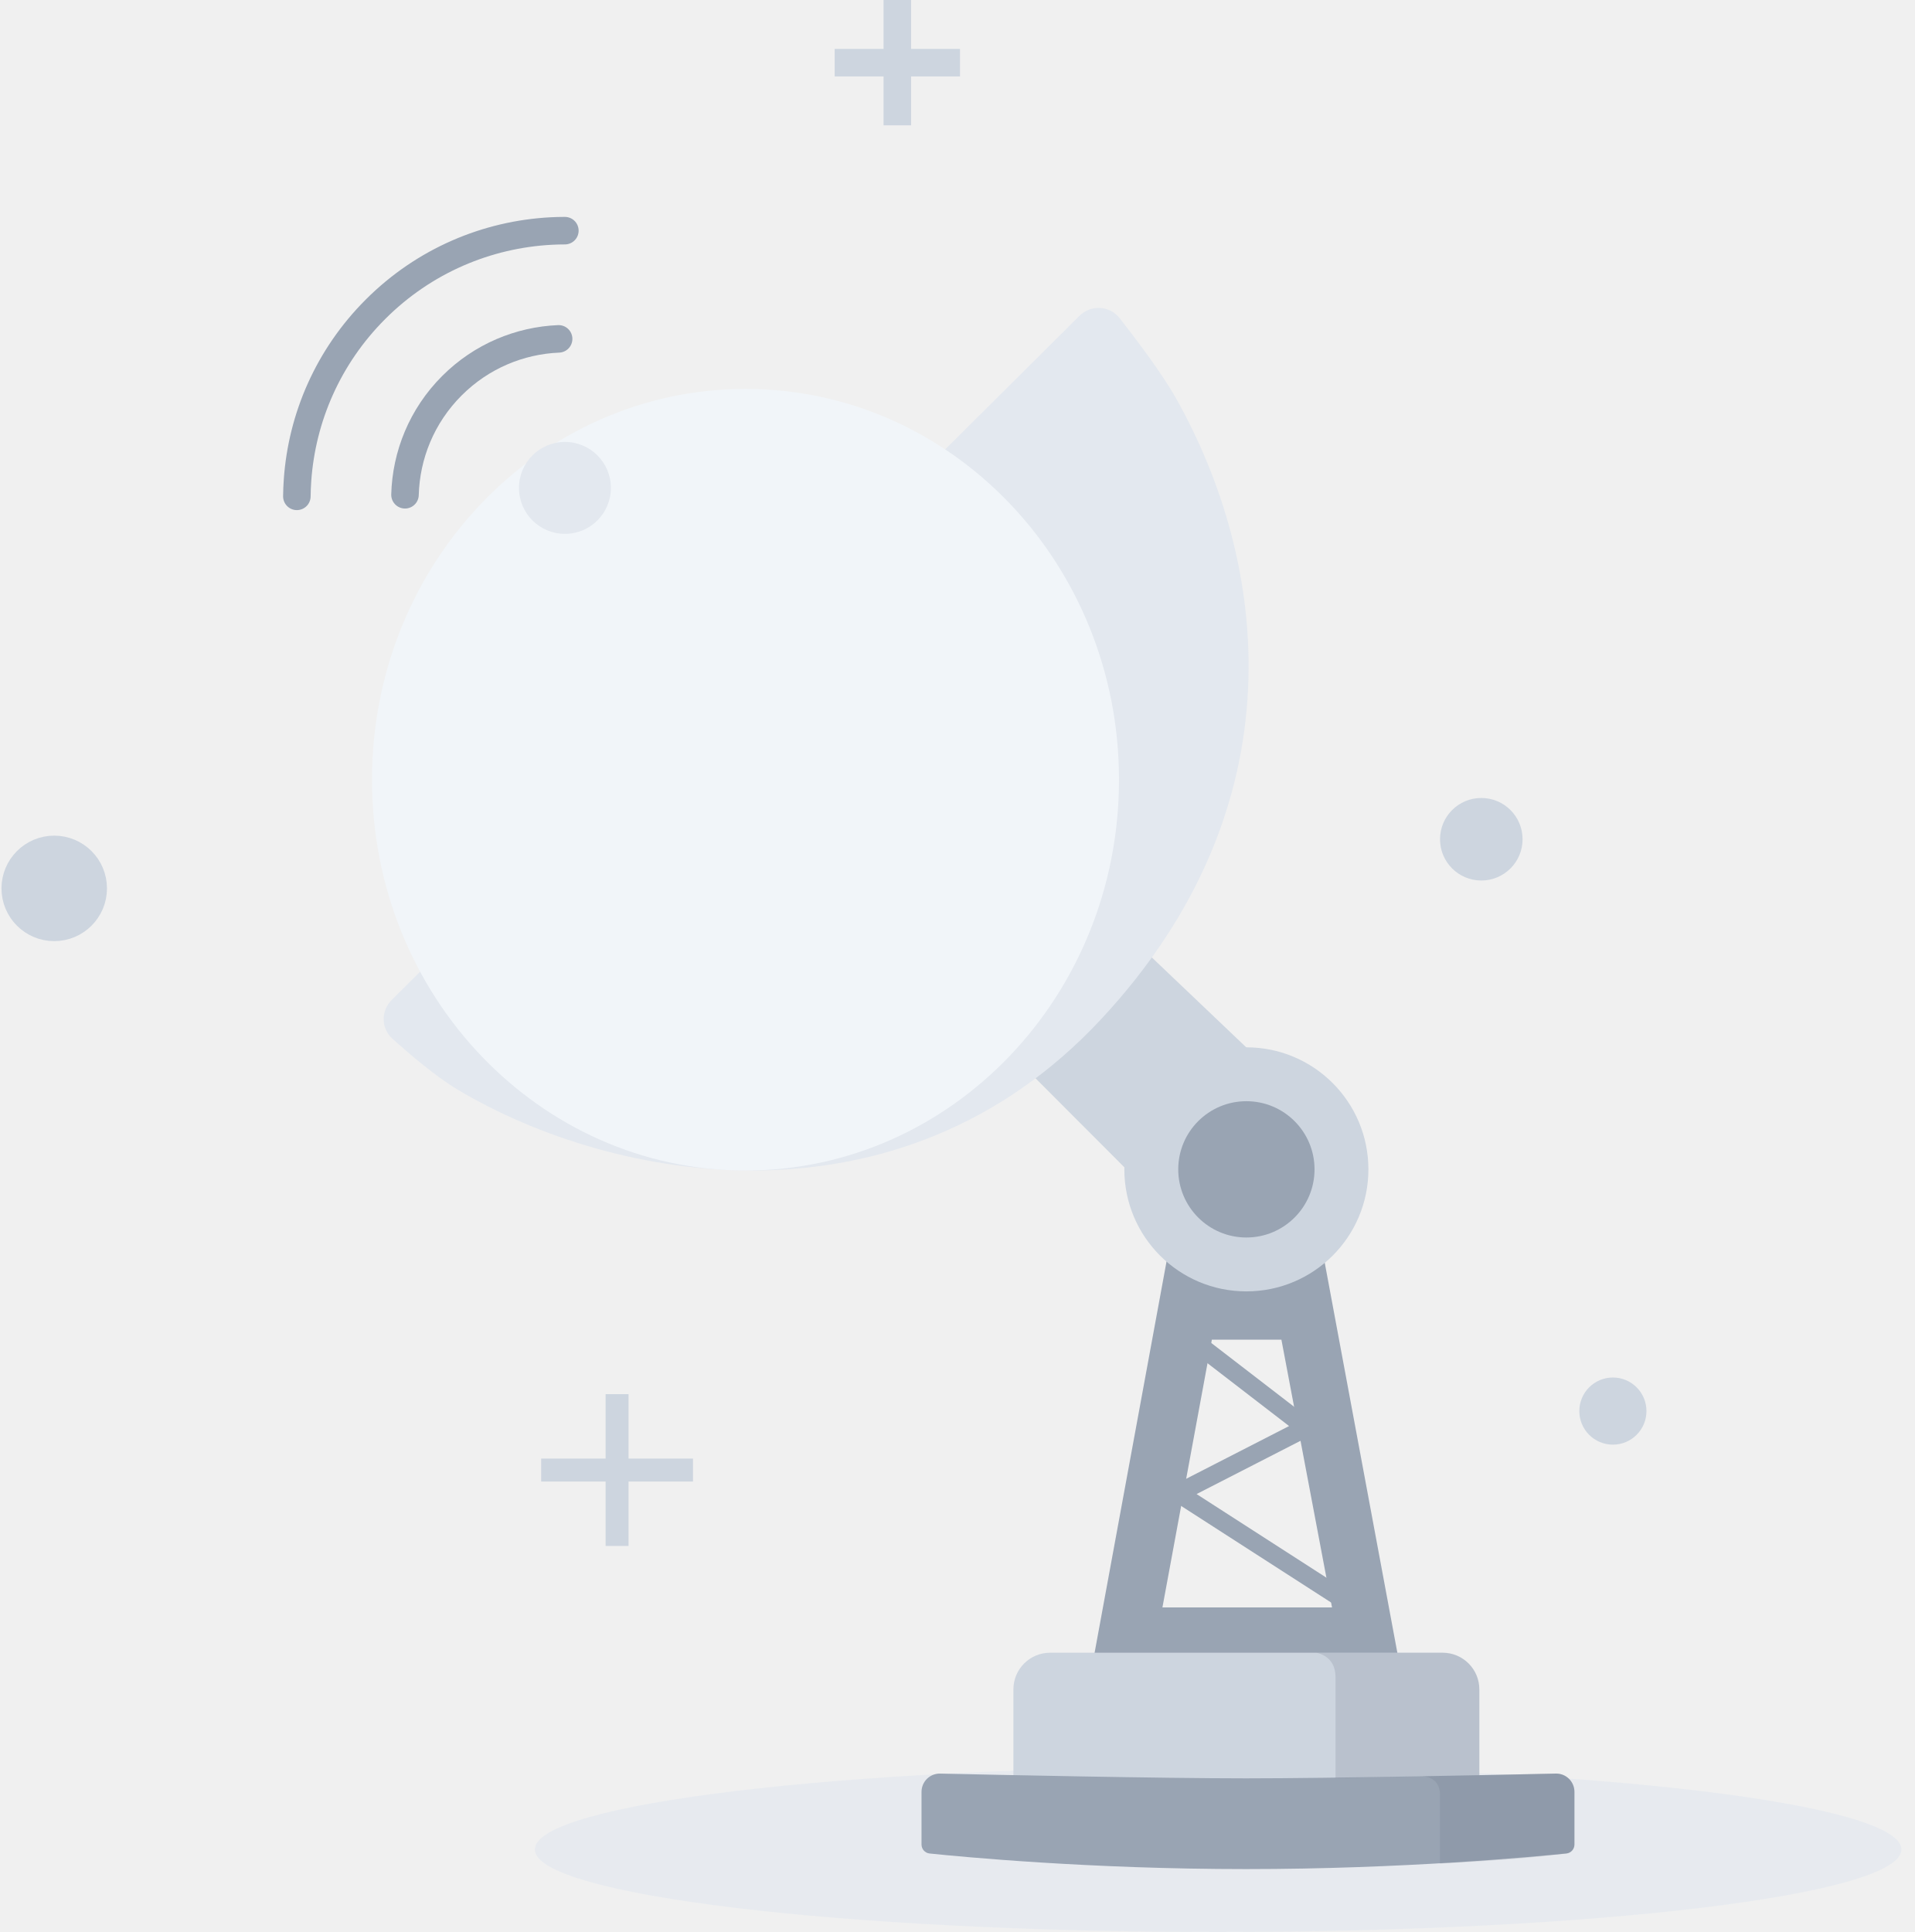
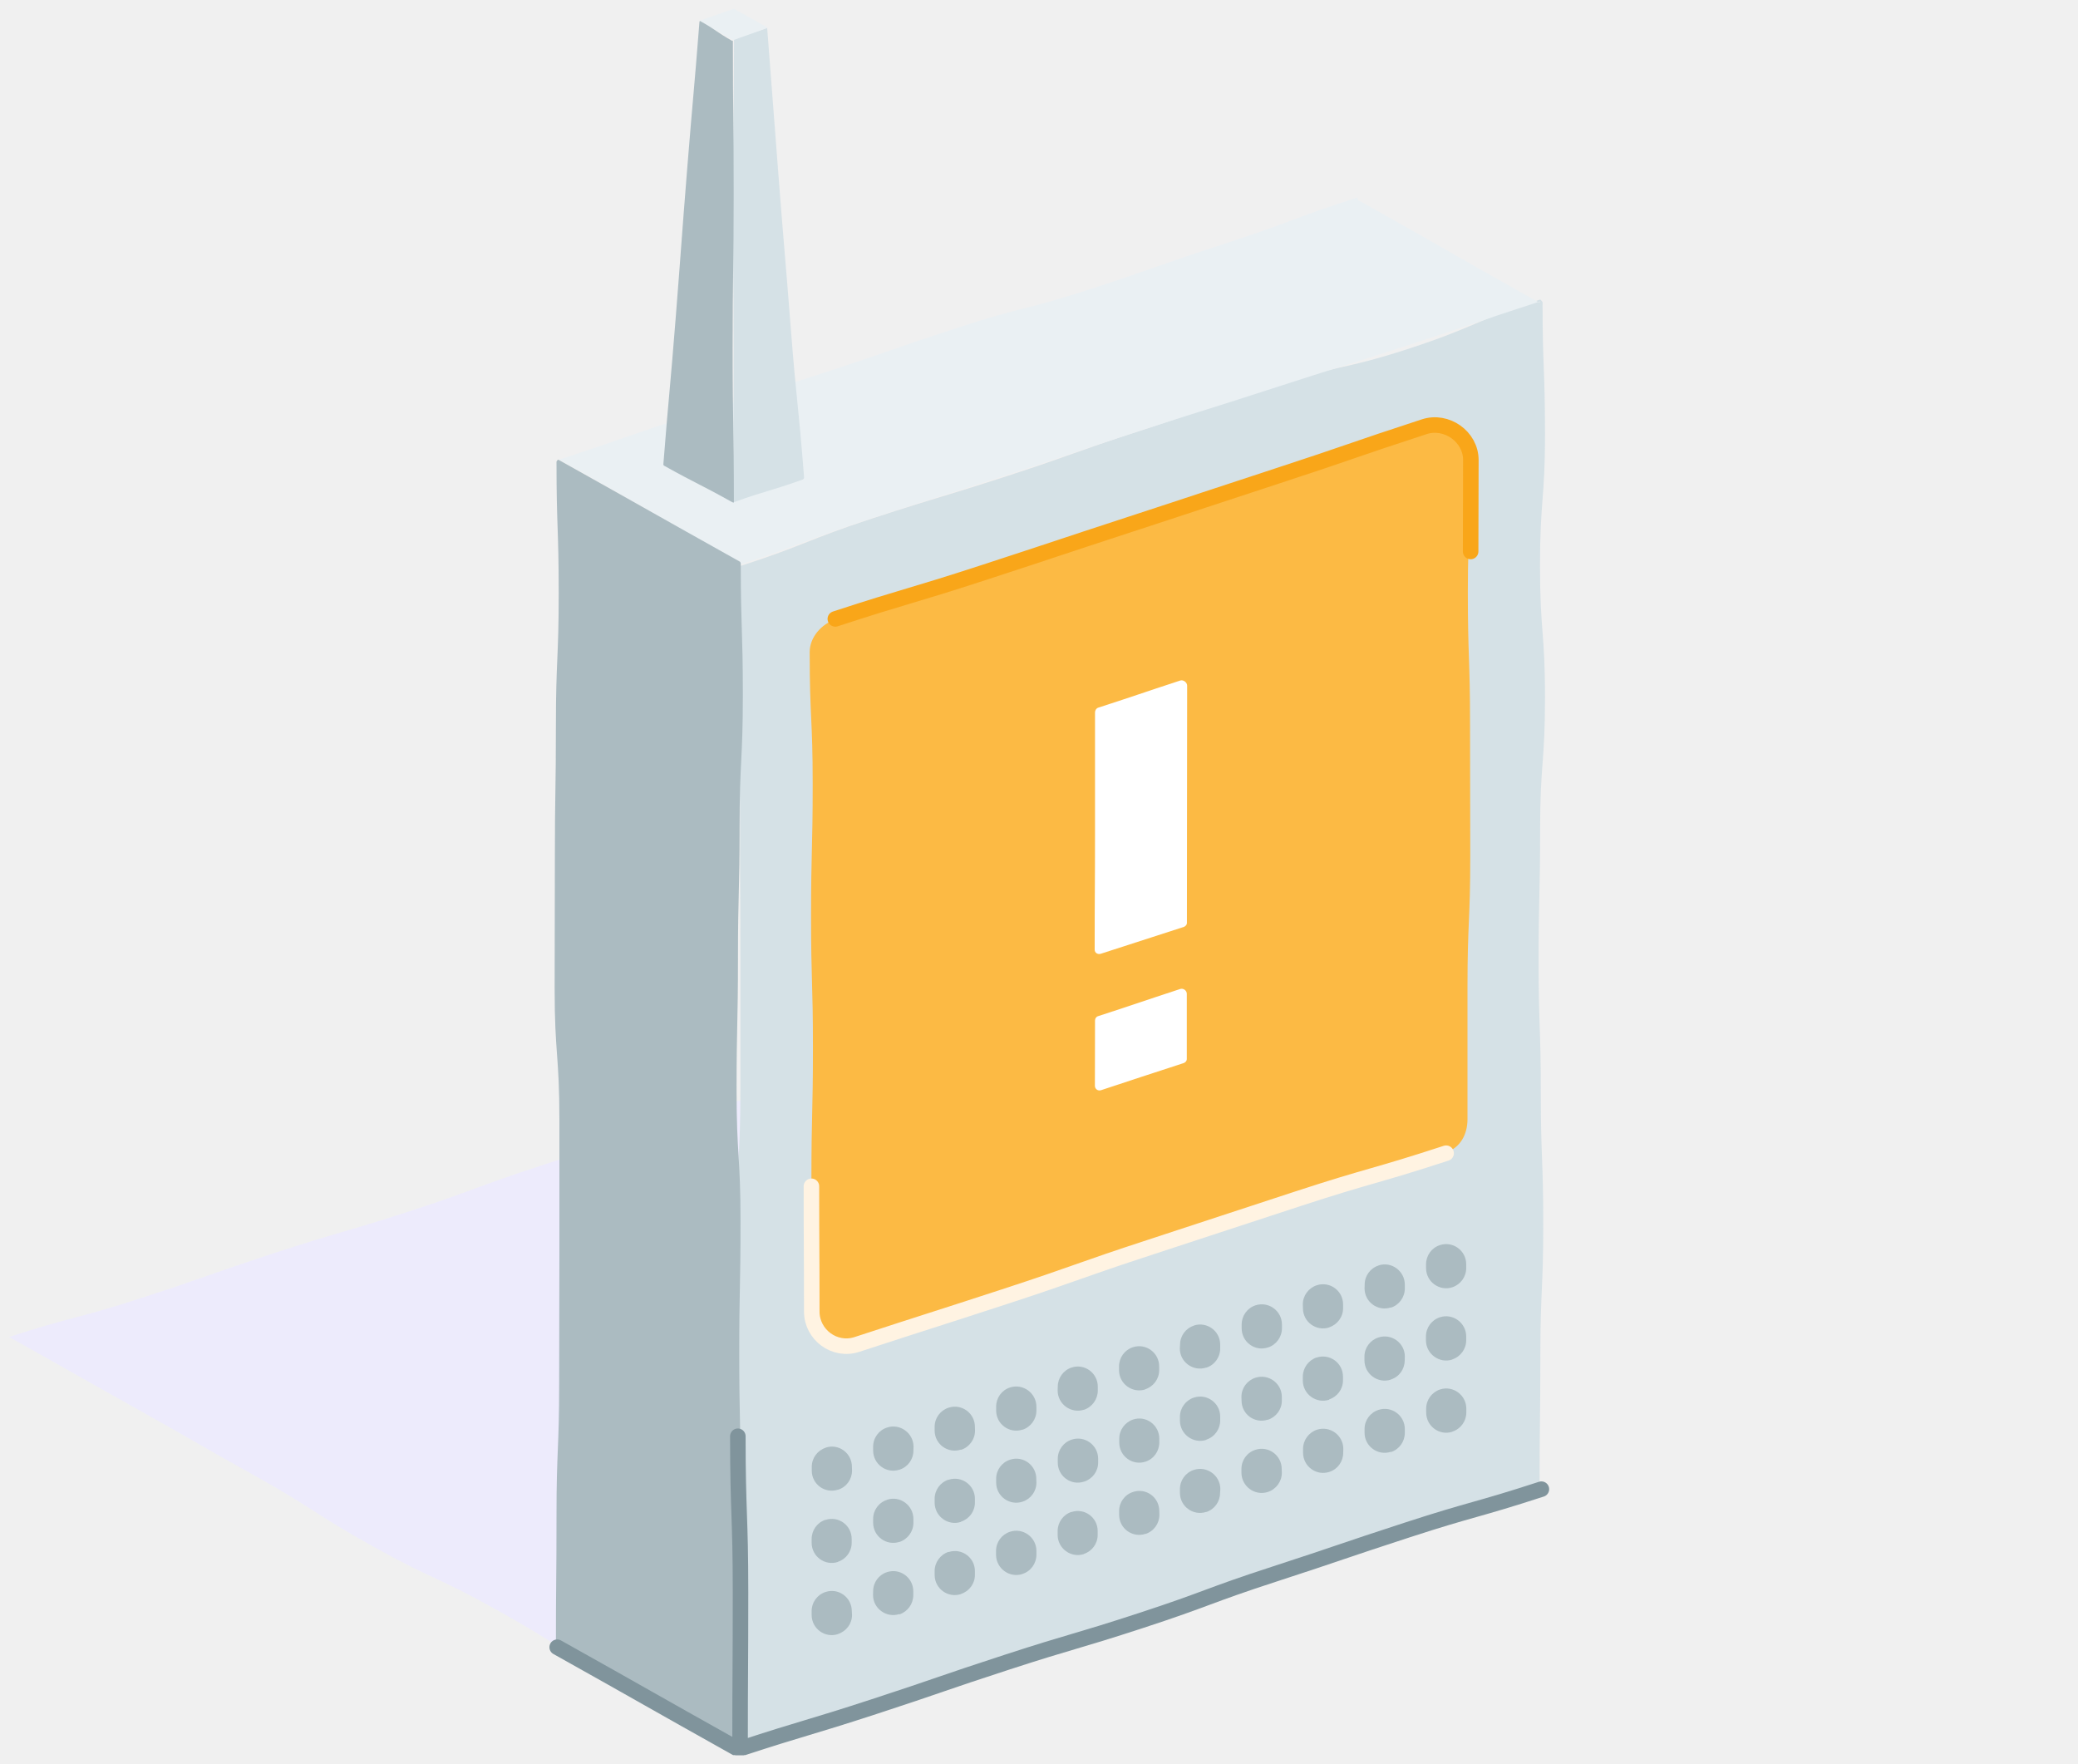
- <svg xmlns="http://www.w3.org/2000/svg" width="109" height="110" viewBox="0 0 109 110" fill="none">
-   <ellipse opacity="0.68" cx="69.356" cy="105.3" rx="38.905" ry="4.7" fill="#E3E8EF" />
-   <path fill-rule="evenodd" clip-rule="evenodd" d="M57.718 60.15L66.947 69.397L74.038 62.566L63.199 52.245L57.718 60.15Z" fill="#CDD5DF" />
-   <path fill-rule="evenodd" clip-rule="evenodd" d="M66.713 70.218L62.118 95.209H79.766L74.96 69.397L66.713 70.218ZM68.998 76.275H72.958L75.84 91.519H66.184L68.998 76.275Z" fill="#99A4B3" />
-   <circle cx="70.963" cy="66.578" r="6.948" fill="#CDD5DF" />
-   <circle cx="70.964" cy="66.578" r="3.88" fill="#99A4B3" />
-   <path fill-rule="evenodd" clip-rule="evenodd" d="M57.699 96.188C57.699 95.034 58.634 94.099 59.788 94.099H82.138C83.292 94.099 84.227 95.034 84.227 96.188V102.4H57.699V96.188Z" fill="#CDD5DF" />
-   <path d="M68.155 77.158L68.793 76.331L75.338 81.371L68.128 85.066L76.528 90.475L75.963 91.353L66.039 84.963L73.395 81.193L68.155 77.158Z" fill="#99A4B3" />
-   <path fill-rule="evenodd" clip-rule="evenodd" d="M63.746 18.113C63.177 17.387 62.109 17.335 61.456 17.985L22.302 56.934C21.685 57.549 21.689 58.547 22.335 59.132C23.334 60.036 24.811 61.293 26.057 62.039C34.881 67.318 51.187 70.357 62.673 58.05C74.102 45.803 72.178 31.949 66.956 22.675C66.171 21.281 64.737 19.376 63.746 18.113Z" fill="#E3E8EF" />
-   <ellipse cx="42.446" cy="44.394" rx="21.265" ry="22.25" fill="#F1F5F9" />
-   <path fill-rule="evenodd" clip-rule="evenodd" d="M52.467 102.026C52.467 101.439 52.943 100.968 53.529 100.981C56.683 101.051 66.071 101.252 70.941 101.252C75.822 101.252 85.392 101.051 88.58 100.98C89.166 100.967 89.642 101.439 89.642 102.025V105.013C89.642 105.279 89.448 105.502 89.183 105.529C87.297 105.72 79.829 106.418 70.941 106.418C62.069 106.418 54.78 105.723 52.925 105.53C52.661 105.502 52.467 105.28 52.467 105.014L52.467 102.026Z" fill="#99A4B3" />
-   <path opacity="0.2" fill-rule="evenodd" clip-rule="evenodd" d="M74.925 94.099C74.925 94.099 76.037 94.23 76.037 95.472C76.037 96.713 76.037 100.426 76.037 101.236C79.258 101.169 80.913 101.138 80.913 101.138C80.913 101.138 81.985 101.073 81.985 102.186C81.985 103.298 81.985 106.106 81.985 106.106C81.985 106.106 84.505 105.969 86.167 105.836C87.318 105.744 88.54 105.609 89.183 105.534C89.445 105.504 89.641 105.282 89.641 105.018V102.024C89.641 101.438 89.16 100.967 88.574 100.98L84.227 101.073V96.188C84.227 95.034 83.292 94.099 82.138 94.099H74.925Z" fill="#6A7585" />
-   <circle cx="32.165" cy="27.779" r="2.617" fill="#E3E8EF" />
-   <path d="M31.806 19.294C29.598 19.386 27.416 20.275 25.73 21.961C24.01 23.681 23.12 25.916 23.059 28.17" stroke="#99A4B3" stroke-width="1.567" stroke-linecap="round" />
-   <path d="M32.161 13.133C31.898 13.133 31.636 13.14 31.373 13.154C27.737 13.347 24.156 14.832 21.378 17.61C18.674 20.314 17.194 23.781 16.941 27.319C16.918 27.632 16.906 27.946 16.902 28.26" stroke="#99A4B3" stroke-width="1.567" stroke-linecap="round" />
-   <circle cx="3.088" cy="50.581" r="2.35" fill="#CDD5DF" stroke="#CDD5DF" stroke-width="1.306" />
-   <circle cx="91.831" cy="80.341" r="1.487" fill="#CDD5DF" stroke="#CDD5DF" stroke-width="0.849" />
-   <path fill-rule="evenodd" clip-rule="evenodd" d="M51.09 0V7.136V0Z" fill="#CDD5DF" />
-   <path d="M51.09 0V7.136" stroke="#CDD5DF" stroke-width="1.567" />
-   <path fill-rule="evenodd" clip-rule="evenodd" d="M47.523 3.568H54.658H47.523Z" fill="#CDD5DF" />
-   <path d="M47.523 3.568H54.658" stroke="#CDD5DF" stroke-width="1.567" />
-   <path fill-rule="evenodd" clip-rule="evenodd" d="M35.134 79.377V88.02V79.377Z" fill="#CDD5DF" />
-   <path d="M35.134 79.377V88.02" stroke="#CDD5DF" stroke-width="1.306" />
-   <path fill-rule="evenodd" clip-rule="evenodd" d="M30.812 83.699H39.456H30.812Z" fill="#CDD5DF" />
-   <path d="M30.812 83.699H39.456" stroke="#CDD5DF" stroke-width="1.306" />
-   <circle cx="84.339" cy="47.783" r="2.35" fill="#CDD5DF" />
+ <svg xmlns="http://www.w3.org/2000/svg" width="119" height="101" viewBox="0 0 119 101" fill="none">
+   <g clip-path="url(#clip0_4032_107537)">
+     <path d="M88.144 85.05C84.33 86.293 84.437 86.638 80.622 87.881C76.808 89.124 76.715 88.844 72.894 90.087C69.073 91.33 69.14 91.536 65.319 92.785C61.498 94.034 61.518 94.094 57.704 95.337C53.89 96.579 53.856 96.493 50.036 97.742C46.215 98.991 46.255 99.104 42.434 100.354C42.427 100.354 42.274 100.32 42.268 100.32C38.779 98.367 38.852 98.227 35.364 96.28C31.875 94.333 31.968 94.154 28.479 92.2C24.991 90.247 24.845 90.493 21.356 88.546C17.867 86.599 17.98 86.386 14.485 84.439C10.99 82.492 11.01 82.445 7.515 80.492C4.019 78.538 4.033 78.518 0.537 76.565C0.511 76.551 0.378 76.598 0.411 76.591C4.225 75.349 4.298 75.561 8.113 74.319C11.927 73.076 11.907 72.996 15.721 71.747C19.535 70.498 19.575 70.617 23.396 69.375C27.217 68.132 27.17 67.986 30.985 66.743C34.799 65.501 34.739 65.295 38.56 64.052C42.381 62.81 42.507 63.188 46.328 61.939C46.334 61.939 46.328 61.66 46.341 61.667C49.83 63.62 49.843 63.6 53.331 65.554C56.82 67.507 56.853 67.454 60.349 69.408C63.844 71.362 63.804 71.428 67.299 73.375C70.794 75.322 70.755 75.395 74.243 77.349C77.732 79.302 77.765 79.249 81.26 81.203C84.755 83.156 84.742 83.183 88.237 85.137C88.264 85.15 88.171 85.057 88.144 85.07V85.05Z" fill="#EDEBFC" />
+     <path d="M88.264 85.256C84.443 86.499 84.39 86.326 80.569 87.569C76.748 88.811 76.835 89.07 73.014 90.313C69.193 91.556 69.166 91.483 65.346 92.725C61.525 93.968 61.491 93.862 57.671 95.111C53.85 96.36 53.89 96.473 50.062 97.722C46.235 98.972 46.161 98.732 42.341 99.981C42.321 99.988 42.493 100.154 42.493 100.134C42.493 96.367 42.447 96.367 42.447 92.592C42.447 88.818 42.281 88.825 42.281 85.05C42.281 81.276 42.181 81.283 42.181 77.508C42.181 73.734 42.208 73.741 42.208 69.973C42.208 66.205 42.4 66.205 42.4 62.431C42.4 58.657 42.4 58.657 42.4 54.889C42.4 51.121 42.38 51.121 42.38 47.347C42.38 43.572 42.248 43.572 42.248 39.805C42.248 36.037 42.38 36.03 42.38 32.263C42.38 32.249 42.427 32.402 42.44 32.396C46.261 31.153 46.181 30.92 50.002 29.671C53.823 28.422 53.85 28.502 57.671 27.259C61.491 26.017 61.458 25.91 65.279 24.668C69.1 23.425 69.073 23.338 72.894 22.096C76.715 20.853 76.835 21.219 80.662 19.97C84.49 18.72 84.377 18.395 88.204 17.152C88.224 17.145 88.337 17.292 88.337 17.312C88.337 21.079 88.477 21.079 88.477 24.854C88.477 28.628 88.191 28.621 88.191 32.396C88.191 36.17 88.477 36.163 88.477 39.938C88.477 43.712 88.198 43.705 88.198 47.473C88.198 51.241 88.111 51.241 88.111 55.015C88.111 58.789 88.237 58.789 88.237 62.557C88.237 66.325 88.377 66.325 88.377 70.099C88.377 73.874 88.211 73.874 88.211 77.641C88.211 81.409 88.164 81.415 88.164 85.183C88.164 85.197 88.29 85.256 88.277 85.256H88.264Z" fill="#D5E1E6" />
+     <path d="M88.191 17.259C84.377 18.501 84.39 18.548 80.569 19.79C76.748 21.033 76.735 20.986 72.914 22.229C69.093 23.472 69.08 23.432 65.259 24.674C61.438 25.917 61.452 25.963 57.637 27.206C53.823 28.449 53.803 28.409 49.982 29.651C46.161 30.894 46.221 31.073 42.4 32.323C42.394 32.323 42.374 32.19 42.367 32.183C37.164 29.279 37.204 29.213 32.001 26.309C31.974 26.296 31.915 26.349 31.941 26.342C35.755 25.1 35.736 25.026 39.55 23.784C43.364 22.541 43.384 22.581 47.198 21.339C51.012 20.096 50.992 20.023 54.813 18.774C58.634 17.524 58.714 17.777 62.528 16.528C66.342 15.278 66.322 15.192 70.143 13.949C73.964 12.707 73.911 12.547 77.732 11.305C77.738 11.305 77.765 11.457 77.772 11.457C82.975 14.361 82.941 14.421 88.138 17.325C88.164 17.338 88.204 17.245 88.177 17.252L88.191 17.259Z" fill="#EAF0F3" />
+     <path d="M42.308 100.154C37.105 97.244 37.065 97.303 31.862 94.393C31.849 94.393 31.835 94.307 31.835 94.3C31.835 90.532 31.869 90.532 31.869 86.765C31.869 82.997 32.021 82.997 32.021 79.222C32.021 75.448 32.035 75.455 32.035 71.68C32.035 67.906 32.035 67.913 32.035 64.145C32.035 60.377 31.762 60.377 31.762 56.603C31.762 52.829 31.776 52.835 31.776 49.061C31.776 45.287 31.835 45.293 31.835 41.519C31.835 37.745 31.995 37.745 31.995 33.977C31.995 30.209 31.869 30.203 31.869 26.435C31.869 26.408 31.955 26.309 31.975 26.322C37.178 29.233 37.171 29.252 42.374 32.163C42.388 32.163 42.421 32.243 42.421 32.256C42.421 36.024 42.54 36.024 42.54 39.791C42.54 43.559 42.354 43.559 42.354 47.333C42.354 51.108 42.261 51.101 42.261 54.875C42.261 58.65 42.181 58.643 42.181 62.411C42.181 66.178 42.407 66.178 42.407 69.953C42.407 73.727 42.334 73.721 42.334 77.495C42.334 81.269 42.414 81.263 42.414 85.037C42.414 88.811 42.461 88.811 42.461 92.579C42.461 96.347 42.188 96.353 42.188 100.121C42.188 100.148 42.328 100.167 42.308 100.154Z" fill="#ABBBC1" />
+     <path d="M42.301 100.168C37.098 97.257 37.111 97.231 31.908 94.32" stroke="#80949C" stroke-width="0.889" stroke-linecap="round" stroke-linejoin="round" />
+     <path d="M45.989 27.452C44.015 28.156 43.982 28.056 42.009 28.761C41.989 28.767 41.995 28.794 41.995 28.767C41.995 24.362 42.015 24.362 42.015 19.956C42.015 15.551 41.969 15.544 41.969 11.138C41.969 6.733 42.035 6.726 42.035 2.321C42.035 2.307 41.989 2.247 42.002 2.241C42.965 1.895 42.979 1.942 43.942 1.596C43.962 1.59 43.929 1.616 43.936 1.636C44.157 4.493 44.376 7.351 44.593 10.208C44.926 14.501 44.952 14.494 45.285 18.787C45.617 23.079 45.717 23.066 46.049 27.359C46.049 27.372 46.002 27.452 45.989 27.452Z" fill="#D5E1E6" />
+     <path d="M43.915 1.609C43.282 1.835 42.646 2.063 42.008 2.294C42.008 2.294 41.988 2.294 41.982 2.294C41.353 1.944 40.726 1.594 40.101 1.244C40.101 1.244 40.081 1.177 40.101 1.171C41.051 0.832 41.058 0.845 42.015 0.506C42.022 0.506 42.028 0.506 42.041 0.506C42.67 0.856 43.297 1.208 43.922 1.563C43.922 1.563 43.942 1.609 43.922 1.616L43.915 1.609Z" fill="#EAF0F3" />
+     <path d="M41.942 28.761C40.002 27.677 39.962 27.744 38.022 26.661C38.008 26.661 37.988 26.601 37.988 26.588C38.321 22.368 38.367 22.368 38.699 18.148C39.032 13.929 39.012 13.922 39.35 9.703C39.689 5.483 39.723 5.483 40.055 1.257C40.055 1.23 40.075 1.191 40.095 1.204C41.045 1.735 40.998 1.815 41.942 2.347C41.955 2.347 41.969 2.307 41.969 2.314C41.969 6.719 42.015 6.719 42.015 11.125C42.015 15.53 41.955 15.53 41.955 19.943C41.955 24.355 42.028 24.348 42.028 28.761C42.028 28.787 41.969 28.774 41.949 28.761H41.942Z" fill="#ABBBC1" />
+     <path d="M82.795 65.98C79.987 66.897 77.176 67.811 74.363 68.724C70.15 70.1 70.137 70.06 65.924 71.435C61.711 72.811 61.737 72.917 57.525 74.286C53.312 75.655 53.312 75.681 49.099 77.057C47.823 77.475 46.501 76.439 46.501 75.097C46.501 71.322 46.467 71.322 46.467 67.548C46.467 63.773 46.554 63.773 46.554 59.999C46.554 56.225 46.447 56.225 46.447 52.45C46.447 48.676 46.54 48.676 46.54 44.895C46.54 41.121 46.368 41.121 46.368 37.34C46.368 36.489 47.039 35.732 47.849 35.466C52.062 34.09 52.076 34.117 56.289 32.742C60.502 31.366 60.468 31.266 64.688 29.891C68.907 28.515 68.921 28.575 73.14 27.2C77.36 25.824 77.347 25.784 81.559 24.409C82.835 23.99 84.251 25 84.251 26.343C84.251 30.117 84.058 30.117 84.058 33.891C84.058 37.666 84.184 37.666 84.184 41.44C84.184 45.214 84.197 45.214 84.197 48.989C84.197 52.763 84.038 52.763 84.038 56.544C84.038 59.06 84.038 61.578 84.038 64.099C84.038 64.95 83.626 65.721 82.809 65.986L82.795 65.98Z" fill="#FCBA44" />
+     <path d="M67.751 60.883C66.183 61.392 64.617 61.906 63.053 62.425C62.874 62.484 62.701 62.358 62.701 62.172C62.701 60.305 62.708 60.305 62.708 58.438C62.708 58.318 62.774 58.218 62.887 58.185C65.24 57.421 65.233 57.401 67.585 56.63C67.765 56.571 67.964 56.717 67.964 56.903C67.964 58.148 67.964 59.392 67.964 60.637C67.964 60.757 67.871 60.85 67.758 60.883H67.751Z" fill="white" />
+     <path d="M67.751 53.089C65.399 53.853 65.399 53.846 63.047 54.61C62.867 54.67 62.688 54.564 62.688 54.378C62.688 50.982 62.708 50.982 62.708 47.587C62.708 44.191 62.708 44.191 62.708 40.795C62.708 40.676 62.774 40.563 62.887 40.523C65.24 39.759 65.233 39.739 67.585 38.968C67.765 38.908 67.984 39.074 67.984 39.26C67.984 42.656 67.977 42.656 67.977 46.051C67.977 49.447 67.971 49.447 67.971 52.843C67.971 52.962 67.878 53.049 67.765 53.089H67.751Z" fill="white" />
+     <path d="M47.989 85.303V85.297C47.244 85.543 46.487 84.991 46.487 84.207C46.487 84.094 46.487 84.094 46.487 83.988C46.487 83.489 46.812 83.051 47.284 82.898V82.891C48.028 82.645 48.786 83.204 48.786 83.988C48.786 84.1 48.793 84.1 48.793 84.207C48.793 84.705 48.474 85.15 47.995 85.303H47.989Z" fill="#ABBBC1" />
+     <path d="M51.511 84.153C50.767 84.399 50.002 83.841 50.002 83.057C50.002 82.944 50.002 82.944 50.002 82.838C50.002 82.339 50.321 81.894 50.8 81.741C51.544 81.495 52.315 82.06 52.315 82.844C52.315 82.957 52.308 82.957 52.308 83.064C52.308 83.562 51.989 84.001 51.517 84.153H51.511Z" fill="#ABBBC1" />
+     <path d="M55.032 83.004C54.288 83.25 53.524 82.698 53.524 81.914C53.524 81.801 53.524 81.801 53.524 81.695C53.524 81.196 53.849 80.758 54.321 80.605C55.066 80.359 55.83 80.917 55.83 81.701C55.83 81.814 55.836 81.814 55.836 81.921C55.836 82.419 55.511 82.864 55.039 83.017L55.032 83.004Z" fill="#ABBBC1" />
+     <path d="M58.554 81.861C57.81 82.107 57.046 81.549 57.046 80.764C57.046 80.651 57.046 80.651 57.046 80.545C57.046 80.047 57.358 79.602 57.837 79.449C58.581 79.203 59.352 79.768 59.352 80.552C59.352 80.665 59.352 80.665 59.352 80.771C59.352 81.269 59.026 81.715 58.554 81.868V81.861Z" fill="#ABBBC1" />
+     <path d="M62.083 80.718C61.339 80.964 60.568 80.406 60.568 79.621C60.568 79.508 60.575 79.508 60.575 79.402C60.575 78.904 60.894 78.459 61.365 78.306C62.109 78.06 62.867 78.618 62.867 79.402C62.867 79.515 62.867 79.515 62.867 79.621C62.867 80.12 62.548 80.565 62.076 80.725L62.083 80.718Z" fill="#ABBBC1" />
+     <path d="M65.598 79.555C64.854 79.801 64.083 79.243 64.083 78.459C64.083 78.346 64.083 78.346 64.083 78.24C64.083 77.741 64.402 77.296 64.874 77.143C65.618 76.897 66.382 77.455 66.382 78.24C66.382 78.353 66.382 78.353 66.382 78.459C66.382 78.957 66.057 79.396 65.585 79.549L65.598 79.555Z" fill="#ABBBC1" />
+     <path d="M47.989 89.436C47.245 89.682 46.48 89.124 46.48 88.34C46.48 88.227 46.48 88.227 46.48 88.121C46.48 87.622 46.799 87.177 47.271 87.024V87.031C48.016 86.785 48.773 87.337 48.773 88.121C48.773 88.234 48.773 88.234 48.773 88.34C48.773 88.838 48.454 89.277 47.982 89.43L47.989 89.436Z" fill="#ABBBC1" />
+     <path d="M51.511 88.287C50.767 88.533 50.002 87.974 50.002 87.19C50.002 87.077 50.002 87.077 50.002 86.971C50.002 86.473 50.321 86.034 50.8 85.881V85.875C51.544 85.629 52.308 86.194 52.308 86.978C52.308 87.091 52.308 87.091 52.308 87.197C52.308 87.695 51.983 88.134 51.511 88.293V88.287Z" fill="#ABBBC1" />
+     <path d="M55.032 87.137V87.144C54.288 87.39 53.524 86.825 53.524 86.041C53.524 85.928 53.524 85.928 53.524 85.822C53.524 85.323 53.843 84.878 54.321 84.725V84.732C55.066 84.486 55.83 85.038 55.83 85.822C55.83 85.935 55.83 85.935 55.83 86.041C55.83 86.539 55.504 86.978 55.032 87.131V87.137Z" fill="#ABBBC1" />
+     <path d="M58.554 85.988C57.81 86.233 57.046 85.675 57.046 84.891C57.046 84.778 57.046 84.778 57.046 84.672C57.046 84.174 57.371 83.735 57.843 83.582C58.587 83.336 59.345 83.894 59.345 84.678C59.345 84.791 59.352 84.791 59.352 84.898C59.352 85.396 59.026 85.835 58.554 85.988Z" fill="#ABBBC1" />
+     <path d="M62.077 84.838C61.332 85.084 60.575 84.526 60.575 83.748C60.575 83.635 60.575 83.635 60.575 83.529C60.575 83.031 60.9 82.585 61.372 82.433C62.116 82.187 62.887 82.745 62.887 83.529C62.887 83.604 62.887 83.677 62.887 83.748C62.887 84.247 62.562 84.685 62.083 84.838H62.077Z" fill="#ABBBC1" />
+     <path d="M65.598 83.695C64.854 83.941 64.096 83.383 64.096 82.599C64.096 82.486 64.096 82.486 64.096 82.38C64.096 81.881 64.415 81.443 64.887 81.283C65.631 81.037 66.389 81.596 66.389 82.38C66.389 82.493 66.389 82.493 66.389 82.599C66.389 83.097 66.07 83.543 65.598 83.695Z" fill="#ABBBC1" />
+     <path d="M47.989 93.569C47.245 93.815 46.48 93.257 46.48 92.473C46.48 92.36 46.48 92.36 46.48 92.254C46.48 91.755 46.799 91.31 47.278 91.157C48.022 90.911 48.78 91.47 48.78 92.254C48.78 92.367 48.793 92.367 48.793 92.473C48.793 92.971 48.467 93.41 47.989 93.563V93.569Z" fill="#ABBBC1" />
+     <path d="M51.511 92.427V92.42C50.766 92.666 49.996 92.108 49.996 91.33C49.996 91.217 50.002 91.217 50.002 91.111C50.002 90.612 50.321 90.174 50.793 90.021C51.537 89.775 52.301 90.333 52.301 91.118C52.301 91.23 52.301 91.23 52.301 91.337C52.301 91.835 51.982 92.28 51.511 92.44V92.427Z" fill="#ABBBC1" />
+     <path d="M55.032 91.27V91.277C54.288 91.523 53.524 90.965 53.524 90.181C53.524 90.068 53.524 90.068 53.524 89.961C53.524 89.463 53.843 89.018 54.321 88.858V88.872C55.066 88.626 55.83 89.177 55.83 89.961C55.83 90.074 55.83 90.074 55.83 90.181C55.83 90.679 55.504 91.118 55.032 91.27Z" fill="#ABBBC1" />
+     <path d="M58.555 90.127C57.81 90.373 57.04 89.808 57.04 89.024C57.04 88.911 57.04 88.911 57.04 88.805C57.04 88.307 57.358 87.868 57.837 87.709C58.581 87.463 59.352 88.021 59.352 88.805C59.352 88.918 59.352 88.918 59.352 89.024C59.352 89.523 59.033 89.968 58.561 90.121L58.555 90.127Z" fill="#ABBBC1" />
+     <path d="M62.076 88.978V88.984C61.332 89.23 60.568 88.665 60.568 87.888C60.568 87.775 60.568 87.775 60.568 87.668C60.568 87.17 60.887 86.725 61.359 86.572V86.579C62.103 86.333 62.86 86.884 62.86 87.668C62.86 87.781 62.86 87.781 62.86 87.888C62.86 88.386 62.541 88.825 62.07 88.978H62.076Z" fill="#ABBBC1" />
+     <path d="M65.598 87.828C64.853 88.074 64.089 87.522 64.089 86.738C64.089 86.625 64.089 86.625 64.089 86.519C64.089 86.021 64.408 85.582 64.887 85.429C65.631 85.183 66.388 85.735 66.388 86.519C66.388 86.632 66.395 86.632 66.395 86.738C66.395 87.237 66.076 87.682 65.598 87.835V87.828Z" fill="#ABBBC1" />
+     <path d="M69.08 78.306C68.336 78.552 67.565 78 67.565 77.216C67.565 77.103 67.578 77.103 67.578 76.997C67.578 76.499 67.897 76.06 68.369 75.907V75.9C69.113 75.655 69.877 76.213 69.877 76.997C69.877 77.11 69.877 77.11 69.877 77.216C69.877 77.715 69.558 78.16 69.08 78.313V78.306Z" fill="#ABBBC1" />
+     <path d="M72.608 77.156C71.864 77.402 71.106 76.844 71.106 76.06C71.106 75.947 71.106 75.947 71.106 75.841C71.106 75.342 71.425 74.897 71.897 74.744C72.641 74.498 73.412 75.056 73.412 75.841C73.412 75.954 73.412 75.954 73.412 76.06C73.412 76.558 73.087 77.004 72.615 77.156H72.608Z" fill="#ABBBC1" />
+     <path d="M76.123 76.007C75.379 76.253 74.615 75.695 74.615 74.91C74.615 74.797 74.608 74.797 74.608 74.691C74.608 74.193 74.934 73.748 75.406 73.595C76.15 73.349 76.914 73.907 76.914 74.691C76.914 74.804 76.914 74.804 76.914 74.91C76.914 75.409 76.589 75.847 76.11 76.007H76.123Z" fill="#ABBBC1" />
+     <path d="M79.652 74.864C78.908 75.11 78.144 74.558 78.144 73.774C78.144 73.661 78.15 73.661 78.15 73.555C78.15 73.057 78.469 72.618 78.941 72.465V72.459C79.685 72.213 80.449 72.778 80.449 73.562C80.449 73.675 80.449 73.675 80.449 73.781C80.449 74.279 80.124 74.725 79.652 74.877V74.864Z" fill="#ABBBC1" />
+     <path d="M83.174 73.708C82.43 73.953 81.665 73.395 81.665 72.611C81.665 72.498 81.665 72.498 81.665 72.392C81.665 71.894 81.984 71.448 82.456 71.296C83.201 71.05 83.965 71.608 83.965 72.392C83.965 72.505 83.965 72.505 83.965 72.611C83.965 73.109 83.646 73.548 83.174 73.708Z" fill="#ABBBC1" />
+     <path d="M69.086 82.446C68.342 82.692 67.571 82.127 67.571 81.343C67.571 81.23 67.571 81.23 67.571 81.123C67.571 80.625 67.897 80.18 68.369 80.027C69.113 79.781 69.877 80.333 69.877 81.117C69.877 81.23 69.877 81.23 69.877 81.336C69.877 81.834 69.558 82.279 69.086 82.432V82.446Z" fill="#ABBBC1" />
+     <path d="M72.602 81.29C71.857 81.535 71.1 80.984 71.1 80.2C71.1 80.087 71.093 80.087 71.093 79.98C71.093 79.482 71.419 79.043 71.891 78.891C72.635 78.645 73.406 79.203 73.406 79.987C73.406 80.1 73.406 80.1 73.406 80.206C73.406 80.705 73.08 81.143 72.608 81.296L72.602 81.29Z" fill="#ABBBC1" />
+     <path d="M76.123 80.14V80.147C75.379 80.392 74.608 79.834 74.608 79.05C74.608 78.937 74.608 78.937 74.608 78.831C74.608 78.332 74.927 77.887 75.399 77.728V77.734C76.143 77.489 76.908 78.04 76.908 78.824C76.908 78.937 76.908 78.937 76.908 79.043C76.908 79.542 76.582 79.98 76.11 80.133L76.123 80.14Z" fill="#ABBBC1" />
+     <path d="M79.652 78.997C78.908 79.243 78.137 78.678 78.137 77.894C78.137 77.781 78.137 77.781 78.137 77.675C78.137 77.176 78.463 76.738 78.935 76.585C79.679 76.339 80.45 76.891 80.45 77.675C80.45 77.788 80.443 77.788 80.443 77.894C80.443 78.392 80.131 78.838 79.652 78.99V78.997Z" fill="#ABBBC1" />
+     <path d="M83.174 77.847C82.43 78.093 81.659 77.528 81.659 76.744C81.659 76.631 81.659 76.631 81.659 76.525C81.659 76.026 81.984 75.581 82.456 75.428C83.2 75.183 83.965 75.747 83.965 76.525C83.965 76.638 83.965 76.638 83.965 76.744C83.965 77.242 83.639 77.688 83.167 77.84L83.174 77.847Z" fill="#ABBBC1" />
+     <path d="M69.08 86.572C68.335 86.818 67.571 86.26 67.571 85.482C67.571 85.369 67.571 85.369 67.571 85.263C67.571 84.765 67.89 84.319 68.369 84.167C69.113 83.921 69.884 84.486 69.884 85.263C69.884 85.376 69.87 85.376 69.87 85.482C69.87 85.981 69.558 86.419 69.08 86.579V86.572Z" fill="#ABBBC1" />
+     <path d="M72.608 85.429C71.864 85.675 71.093 85.11 71.093 84.326C71.093 84.213 71.093 84.213 71.093 84.107C71.093 83.609 71.412 83.17 71.891 83.017C72.635 82.771 73.399 83.329 73.399 84.114C73.399 84.227 73.406 84.227 73.406 84.333C73.406 84.831 73.08 85.276 72.608 85.429Z" fill="#ABBBC1" />
+     <path d="M76.13 84.28C75.386 84.526 74.622 83.968 74.622 83.183C74.622 83.07 74.622 83.07 74.622 82.964C74.622 82.466 74.941 82.027 75.412 81.868C76.157 81.622 76.927 82.18 76.927 82.964C76.927 83.077 76.921 83.077 76.921 83.183C76.921 83.682 76.608 84.127 76.13 84.28Z" fill="#ABBBC1" />
+     <path d="M79.652 83.13C78.908 83.376 78.144 82.818 78.144 82.041C78.144 81.928 78.144 81.928 78.144 81.821C78.144 81.323 78.469 80.884 78.941 80.731C79.685 80.486 80.449 81.044 80.449 81.828C80.449 81.941 80.449 81.941 80.449 82.047C80.449 82.546 80.13 82.991 79.659 83.144L79.652 83.13Z" fill="#ABBBC1" />
+     <path d="M83.174 81.981C82.429 82.227 81.672 81.662 81.672 80.878C81.672 80.765 81.672 80.765 81.672 80.659C81.672 80.16 81.991 79.722 82.463 79.562C83.207 79.316 83.971 79.881 83.971 80.659C83.971 80.772 83.971 80.772 83.971 80.878C83.971 81.376 83.652 81.821 83.174 81.974V81.981Z" fill="#ABBBC1" />
+     <path d="M88.271 85.27C84.45 86.513 84.403 86.366 80.582 87.609C76.762 88.852 76.775 88.898 72.954 90.141C69.133 91.383 69.18 91.536 65.359 92.785C61.538 94.035 61.505 93.928 57.684 95.171C53.863 96.413 53.883 96.473 50.056 97.722C46.228 98.972 46.202 98.879 42.381 100.128M42.381 100.128C42.361 100.135 42.381 100.155 42.381 100.128ZM42.381 100.128C42.381 95.656 42.407 95.656 42.407 91.184C42.407 86.712 42.254 86.712 42.254 82.24" stroke="#80949C" stroke-width="0.889" stroke-linecap="round" stroke-linejoin="round" />
+     <path d="M82.815 66.033C78.602 67.408 78.549 67.262 74.336 68.638C70.123 70.013 70.123 70.026 65.91 71.402C61.697 72.777 61.724 72.877 57.511 74.252C53.298 75.628 53.285 75.608 49.072 76.984C47.796 77.402 46.487 76.432 46.487 75.096C46.487 71.508 46.467 71.508 46.467 67.927" stroke="#FFF3E2" stroke-width="0.889" stroke-linecap="round" stroke-linejoin="round" />
+     <path d="M47.836 35.439C52.049 34.063 52.083 34.17 56.302 32.794C60.522 31.419 60.508 31.399 64.721 30.023C68.934 28.648 68.934 28.628 73.147 27.252C77.36 25.877 77.34 25.811 81.56 24.435C82.835 24.016 84.231 25 84.231 26.342C84.231 28.96 84.218 28.96 84.218 31.578" stroke="#F9A619" stroke-width="0.889" stroke-linecap="round" stroke-linejoin="round" />
+   </g>
+   <defs>
+     <clipPath id="clip0_4032_107537">
+       <rect width="118" height="100" fill="white" transform="translate(0.5 0.5)" />
+     </clipPath>
+   </defs>
</svg>
